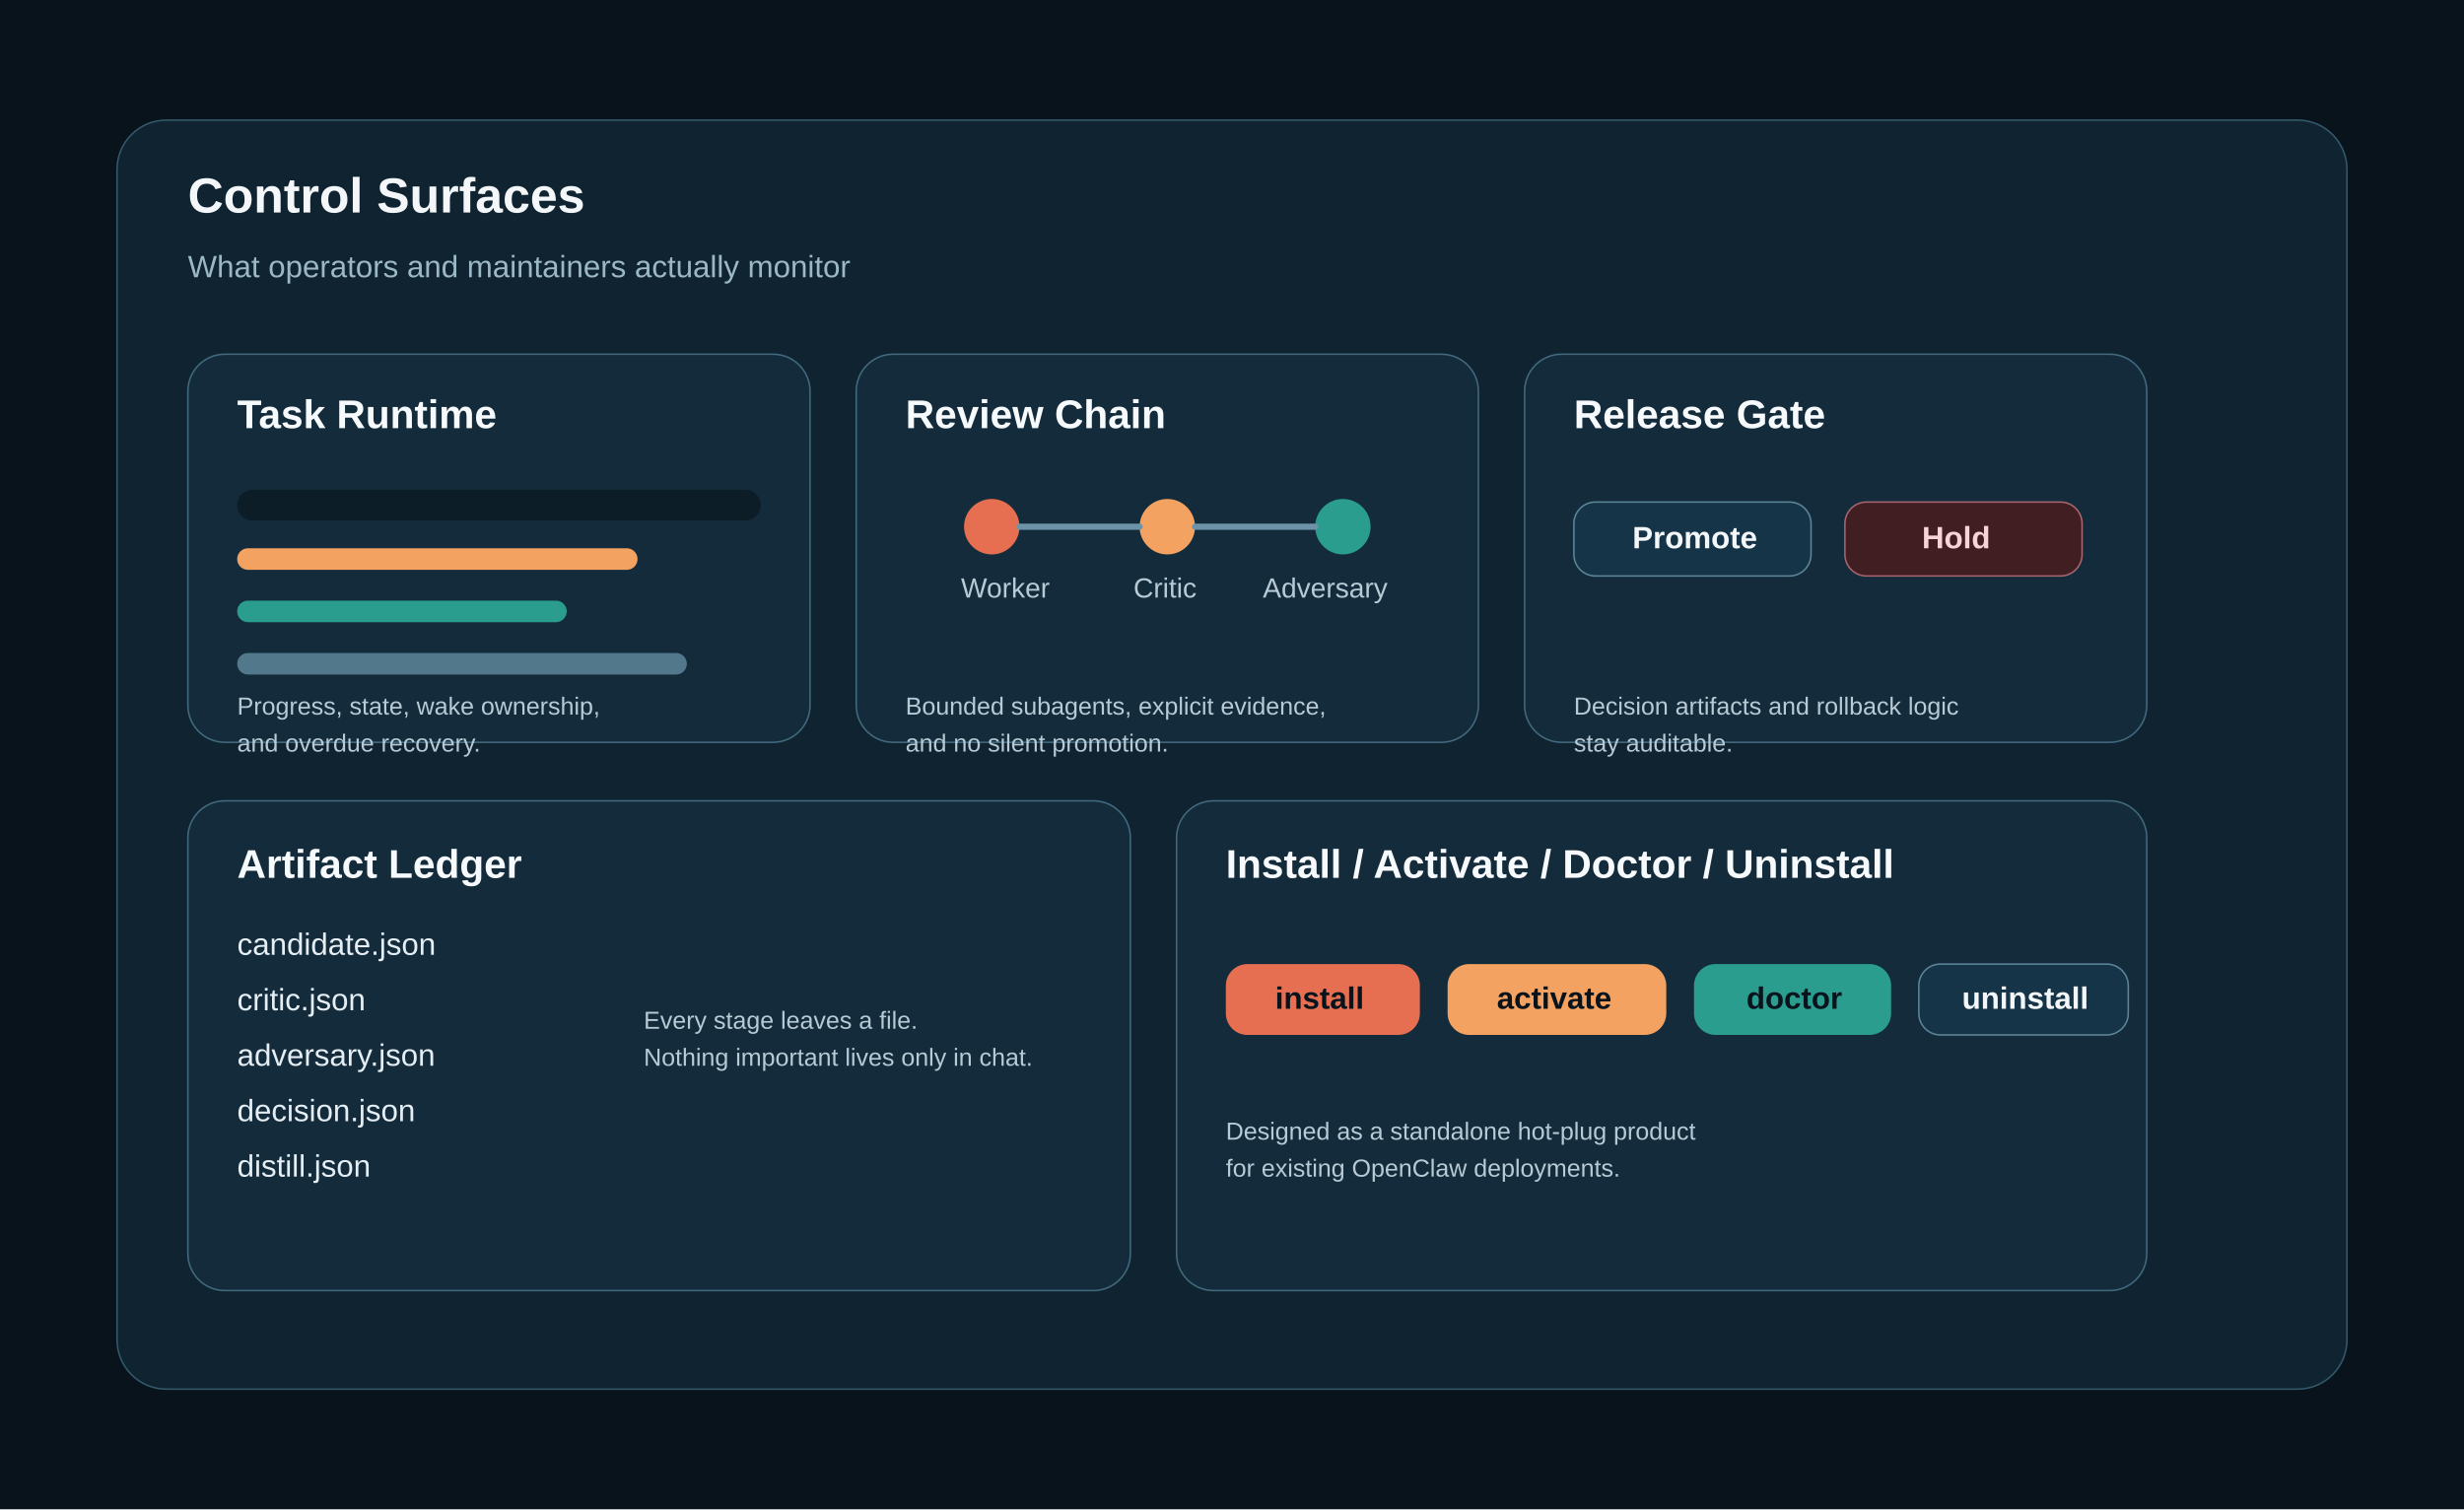
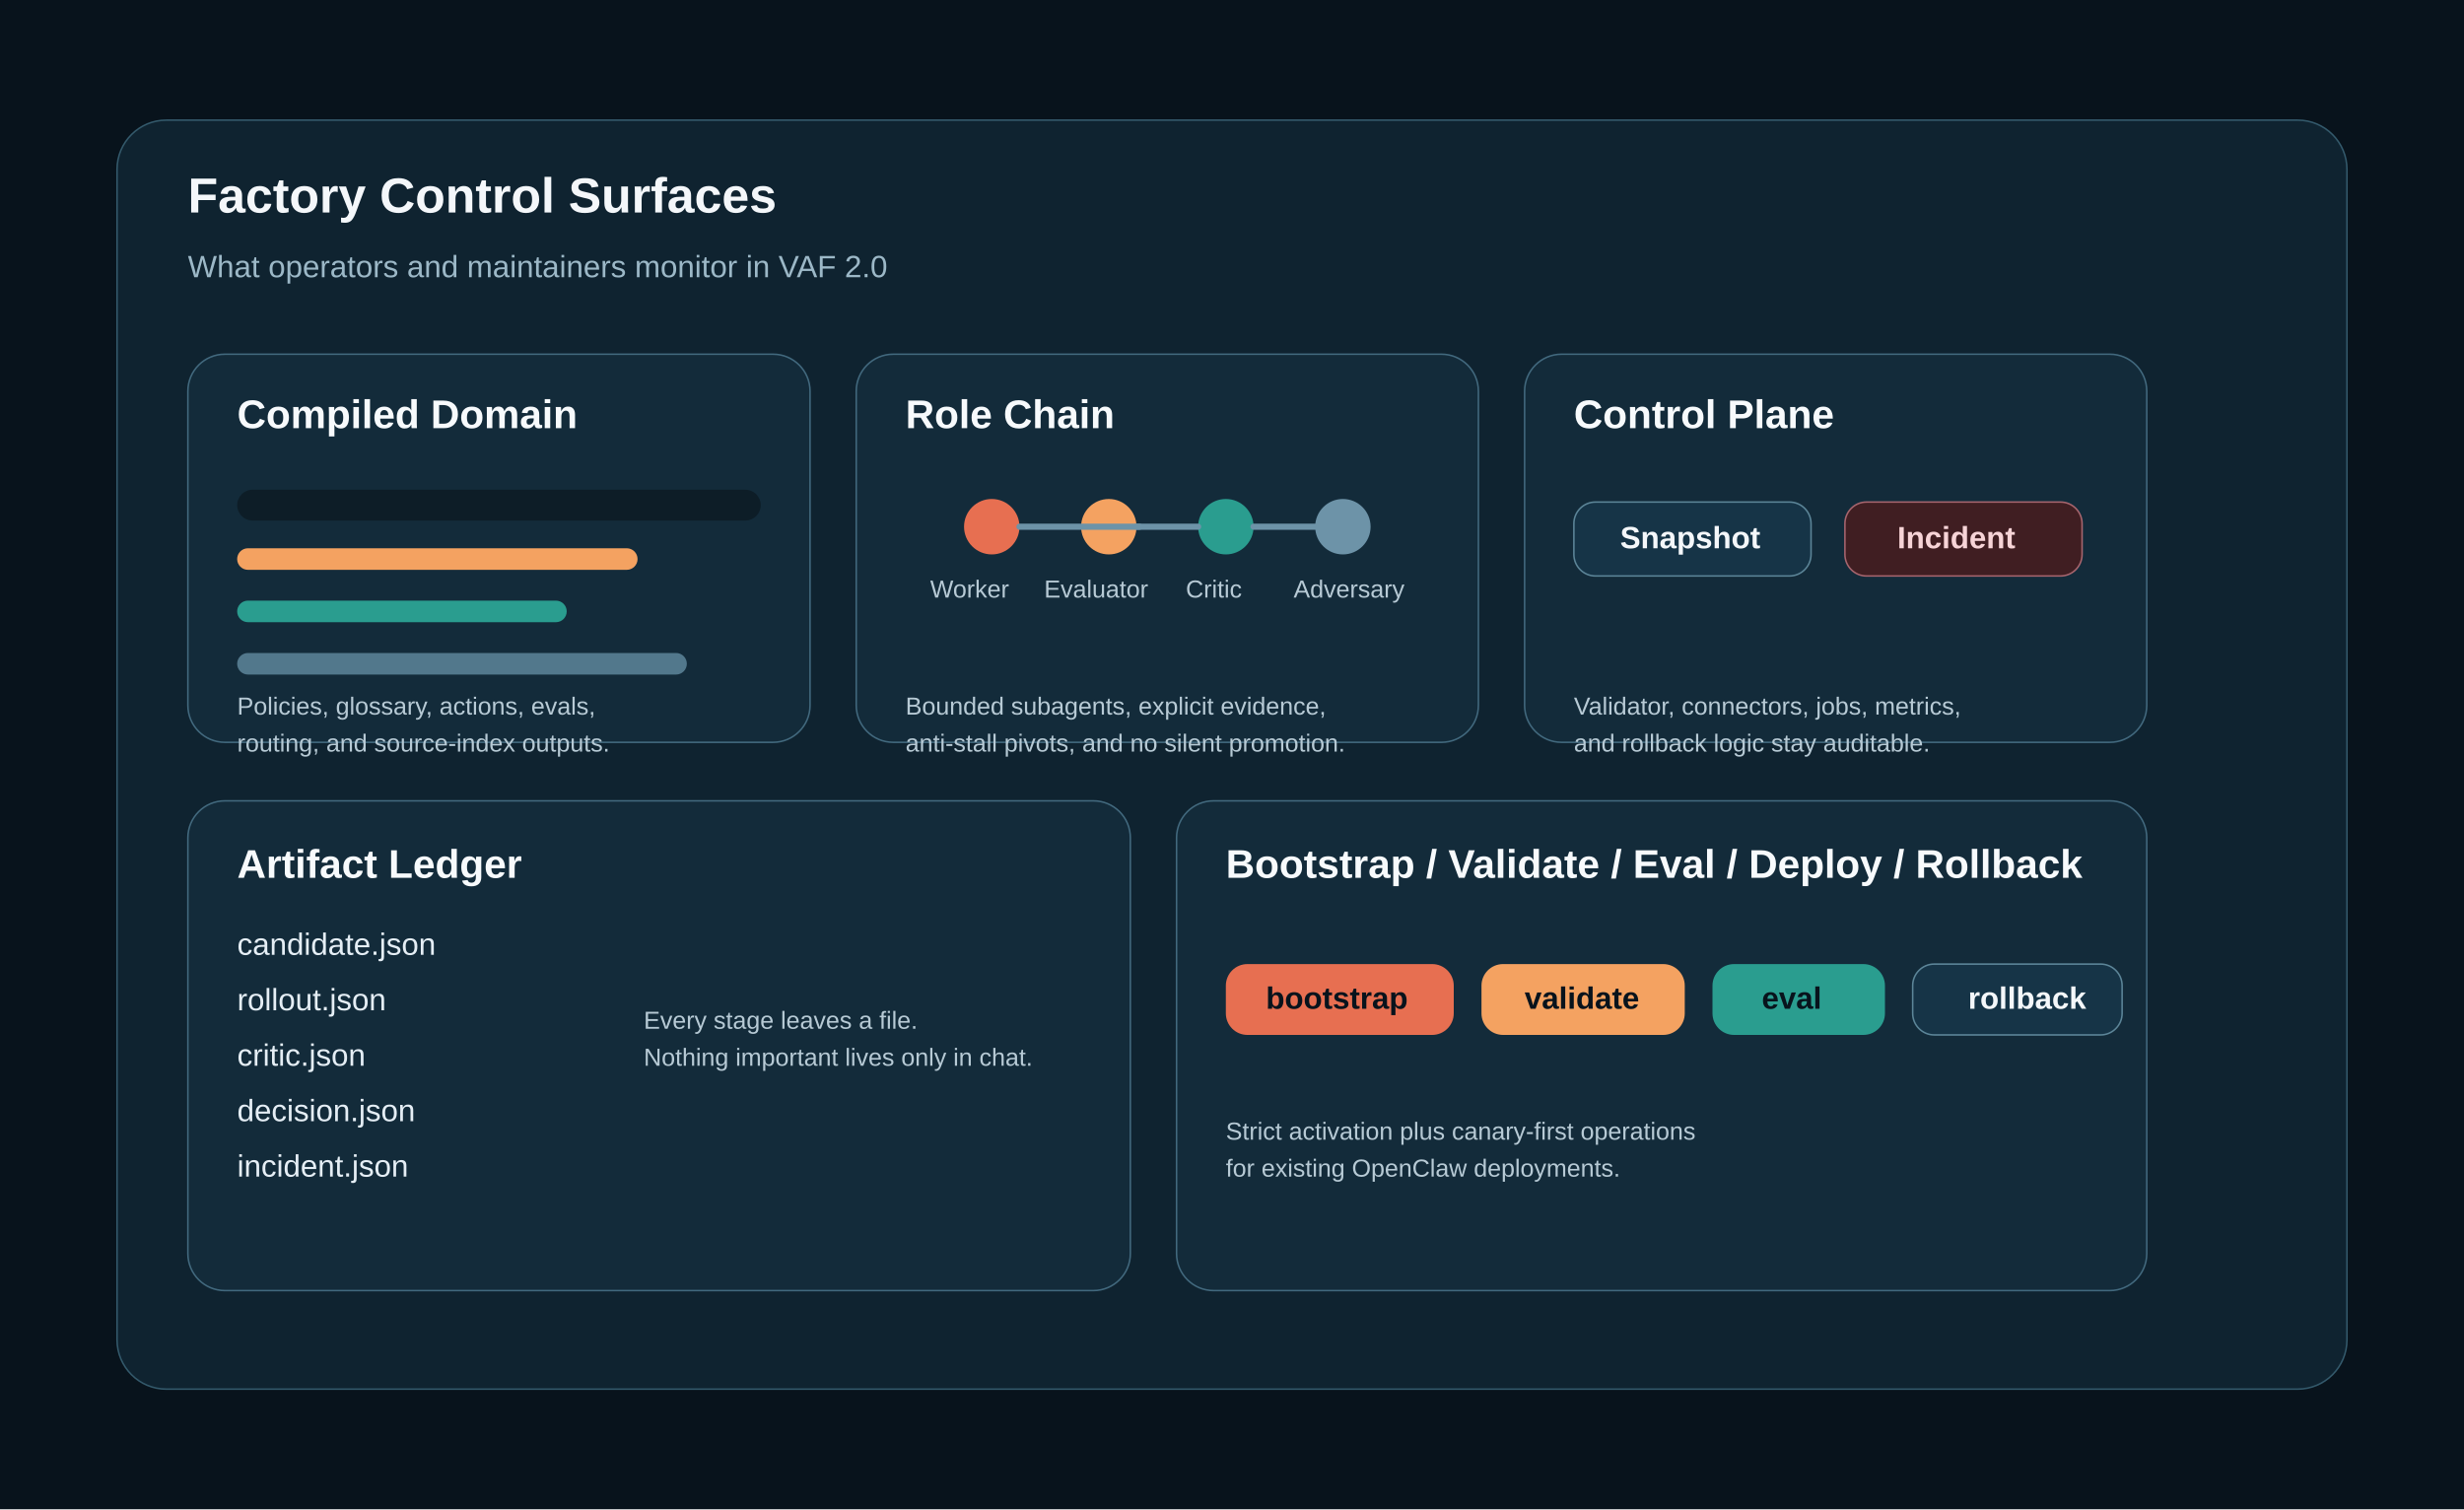
<svg xmlns="http://www.w3.org/2000/svg" width="1600" height="980" viewBox="0 0 1600 980" fill="none">
  <rect width="1600" height="980" fill="#08131C" />
  <rect x="76" y="78" width="1448" height="824" rx="32" fill="#0F2330" stroke="#33596B" />
-   <text x="122" y="138" fill="#F4F7FA" font-family="Arial, Helvetica, sans-serif" font-size="32" font-weight="700">Control Surfaces</text>
-   <text x="122" y="180" fill="#9CB8C7" font-family="Arial, Helvetica, sans-serif" font-size="20">What operators and maintainers actually monitor</text>
+   <text x="122" y="138" fill="#F4F7FA" font-family="Arial, Helvetica, sans-serif" font-size="32" font-weight="700">Factory Control Surfaces</text>
+   <text x="122" y="180" fill="#9CB8C7" font-family="Arial, Helvetica, sans-serif" font-size="20">What operators and maintainers monitor in VAF 2.0</text>
  <rect x="122" y="230" width="404" height="252" rx="24" fill="#132B3A" stroke="#42697E" />
-   <text x="154" y="278" fill="#F7FAFC" font-family="Arial, Helvetica, sans-serif" font-size="26" font-weight="700">Task Runtime</text>
+   <text x="154" y="278" fill="#F7FAFC" font-family="Arial, Helvetica, sans-serif" font-size="26" font-weight="700">Compiled Domain</text>
  <rect x="154" y="318" width="340" height="20" rx="10" fill="#0D1D27" />
  <rect x="154" y="356" width="260" height="14" rx="7" fill="#F4A261" />
  <rect x="154" y="390" width="214" height="14" rx="7" fill="#2A9D8F" />
  <rect x="154" y="424" width="292" height="14" rx="7" fill="#52788C" />
  <text x="154" y="464" fill="#B7CAD5" font-family="Arial, Helvetica, sans-serif" font-size="16">
-     <tspan x="154" dy="0">Progress, state, wake ownership,</tspan>
-     <tspan x="154" dy="24">and overdue recovery.</tspan>
+     <tspan x="154" dy="0">Policies, glossary, actions, evals,</tspan>
+     <tspan x="154" dy="24">routing, and source-index outputs.</tspan>
  </text>
  <rect x="556" y="230" width="404" height="252" rx="24" fill="#132B3A" stroke="#42697E" />
-   <text x="588" y="278" fill="#F7FAFC" font-family="Arial, Helvetica, sans-serif" font-size="26" font-weight="700">Review Chain</text>
+   <text x="588" y="278" fill="#F7FAFC" font-family="Arial, Helvetica, sans-serif" font-size="26" font-weight="700">Role Chain</text>
  <circle cx="644" cy="342" r="18" fill="#E76F51" />
-   <circle cx="758" cy="342" r="18" fill="#F4A261" />
-   <circle cx="872" cy="342" r="18" fill="#2A9D8F" />
+   <circle cx="720" cy="342" r="18" fill="#F4A261" />
+   <circle cx="796" cy="342" r="18" fill="#2A9D8F" />
+   <circle cx="872" cy="342" r="18" fill="#6D93A8" />
  <path d="M662 342H740" stroke="#6D93A8" stroke-width="4" stroke-linecap="round" />
-   <path d="M776 342H854" stroke="#6D93A8" stroke-width="4" stroke-linecap="round" />
-   <text x="624" y="388" fill="#B7CAD5" font-family="Arial, Helvetica, sans-serif" font-size="18">Worker</text>
-   <text x="736" y="388" fill="#B7CAD5" font-family="Arial, Helvetica, sans-serif" font-size="18">Critic</text>
-   <text x="820" y="388" fill="#B7CAD5" font-family="Arial, Helvetica, sans-serif" font-size="18">Adversary</text>
+   <path d="M738 342H778" stroke="#6D93A8" stroke-width="4" stroke-linecap="round" />
+   <path d="M814 342H854" stroke="#6D93A8" stroke-width="4" stroke-linecap="round" />
+   <text x="604" y="388" fill="#B7CAD5" font-family="Arial, Helvetica, sans-serif" font-size="16">Worker</text>
+   <text x="678" y="388" fill="#B7CAD5" font-family="Arial, Helvetica, sans-serif" font-size="16">Evaluator</text>
+   <text x="770" y="388" fill="#B7CAD5" font-family="Arial, Helvetica, sans-serif" font-size="16">Critic</text>
+   <text x="840" y="388" fill="#B7CAD5" font-family="Arial, Helvetica, sans-serif" font-size="16">Adversary</text>
  <text x="588" y="464" fill="#B7CAD5" font-family="Arial, Helvetica, sans-serif" font-size="16">
    <tspan x="588" dy="0">Bounded subagents, explicit evidence,</tspan>
-     <tspan x="588" dy="24">and no silent promotion.</tspan>
+     <tspan x="588" dy="24">anti-stall pivots, and no silent promotion.</tspan>
  </text>
  <rect x="990" y="230" width="404" height="252" rx="24" fill="#132B3A" stroke="#42697E" />
-   <text x="1022" y="278" fill="#F7FAFC" font-family="Arial, Helvetica, sans-serif" font-size="26" font-weight="700">Release Gate</text>
+   <text x="1022" y="278" fill="#F7FAFC" font-family="Arial, Helvetica, sans-serif" font-size="26" font-weight="700">Control Plane</text>
  <rect x="1022" y="326" width="154" height="48" rx="14" fill="#163447" stroke="#5C8598" />
-   <text x="1060" y="356" fill="#F4F7FA" font-family="Arial, Helvetica, sans-serif" font-size="20" font-weight="700">Promote</text>
+   <text x="1052" y="356" fill="#F4F7FA" font-family="Arial, Helvetica, sans-serif" font-size="20" font-weight="700">Snapshot</text>
  <rect x="1198" y="326" width="154" height="48" rx="14" fill="#401E22" stroke="#A7656E" />
-   <text x="1248" y="356" fill="#F7D4D7" font-family="Arial, Helvetica, sans-serif" font-size="20" font-weight="700">Hold</text>
+   <text x="1232" y="356" fill="#F7D4D7" font-family="Arial, Helvetica, sans-serif" font-size="20" font-weight="700">Incident</text>
  <text x="1022" y="464" fill="#B7CAD5" font-family="Arial, Helvetica, sans-serif" font-size="16">
-     <tspan x="1022" dy="0">Decision artifacts and rollback logic</tspan>
-     <tspan x="1022" dy="24">stay auditable.</tspan>
+     <tspan x="1022" dy="0">Validator, connectors, jobs, metrics,</tspan>
+     <tspan x="1022" dy="24">and rollback logic stay auditable.</tspan>
  </text>
  <rect x="122" y="520" width="612" height="318" rx="24" fill="#132B3A" stroke="#42697E" />
  <text x="154" y="570" fill="#F7FAFC" font-family="Arial, Helvetica, sans-serif" font-size="26" font-weight="700">Artifact Ledger</text>
  <text x="154" y="620" fill="#E5EEF5" font-family="Arial, Helvetica, sans-serif" font-size="20">candidate.json</text>
-   <text x="154" y="656" fill="#E5EEF5" font-family="Arial, Helvetica, sans-serif" font-size="20">critic.json</text>
-   <text x="154" y="692" fill="#E5EEF5" font-family="Arial, Helvetica, sans-serif" font-size="20">adversary.json</text>
+   <text x="154" y="656" fill="#E5EEF5" font-family="Arial, Helvetica, sans-serif" font-size="20">rollout.json</text>
+   <text x="154" y="692" fill="#E5EEF5" font-family="Arial, Helvetica, sans-serif" font-size="20">critic.json</text>
  <text x="154" y="728" fill="#E5EEF5" font-family="Arial, Helvetica, sans-serif" font-size="20">decision.json</text>
-   <text x="154" y="764" fill="#E5EEF5" font-family="Arial, Helvetica, sans-serif" font-size="20">distill.json</text>
+   <text x="154" y="764" fill="#E5EEF5" font-family="Arial, Helvetica, sans-serif" font-size="20">incident.json</text>
  <text x="418" y="668" fill="#B7CAD5" font-family="Arial, Helvetica, sans-serif" font-size="16">
    <tspan x="418" dy="0">Every stage leaves a file.</tspan>
    <tspan x="418" dy="24">Nothing important lives only in chat.</tspan>
  </text>
  <rect x="764" y="520" width="630" height="318" rx="24" fill="#132B3A" stroke="#42697E" />
-   <text x="796" y="570" fill="#F7FAFC" font-family="Arial, Helvetica, sans-serif" font-size="26" font-weight="700">Install / Activate / Doctor / Uninstall</text>
-   <rect x="796" y="626" width="126" height="46" rx="14" fill="#E76F51" />
-   <text x="828" y="655" fill="#08131C" font-family="Arial, Helvetica, sans-serif" font-size="20" font-weight="700">install</text>
-   <rect x="940" y="626" width="142" height="46" rx="14" fill="#F4A261" />
-   <text x="972" y="655" fill="#08131C" font-family="Arial, Helvetica, sans-serif" font-size="20" font-weight="700">activate</text>
-   <rect x="1100" y="626" width="128" height="46" rx="14" fill="#2A9D8F" />
-   <text x="1134" y="655" fill="#08131C" font-family="Arial, Helvetica, sans-serif" font-size="20" font-weight="700">doctor</text>
-   <rect x="1246" y="626" width="136" height="46" rx="14" fill="#163447" stroke="#5C8598" />
-   <text x="1274" y="655" fill="#F4F7FA" font-family="Arial, Helvetica, sans-serif" font-size="20" font-weight="700">uninstall</text>
+   <text x="796" y="570" fill="#F7FAFC" font-family="Arial, Helvetica, sans-serif" font-size="26" font-weight="700">Bootstrap / Validate / Eval / Deploy / Rollback</text>
+   <rect x="796" y="626" width="148" height="46" rx="14" fill="#E76F51" />
+   <text x="822" y="655" fill="#08131C" font-family="Arial, Helvetica, sans-serif" font-size="20" font-weight="700">bootstrap</text>
+   <rect x="962" y="626" width="132" height="46" rx="14" fill="#F4A261" />
+   <text x="990" y="655" fill="#08131C" font-family="Arial, Helvetica, sans-serif" font-size="20" font-weight="700">validate</text>
+   <rect x="1112" y="626" width="112" height="46" rx="14" fill="#2A9D8F" />
+   <text x="1144" y="655" fill="#08131C" font-family="Arial, Helvetica, sans-serif" font-size="20" font-weight="700">eval</text>
+   <rect x="1242" y="626" width="136" height="46" rx="14" fill="#163447" stroke="#5C8598" />
+   <text x="1278" y="655" fill="#F4F7FA" font-family="Arial, Helvetica, sans-serif" font-size="20" font-weight="700">rollback</text>
  <text x="796" y="740" fill="#B7CAD5" font-family="Arial, Helvetica, sans-serif" font-size="16">
-     <tspan x="796" dy="0">Designed as a standalone hot-plug product</tspan>
+     <tspan x="796" dy="0">Strict activation plus canary-first operations</tspan>
    <tspan x="796" dy="24">for existing OpenClaw deployments.</tspan>
  </text>
</svg>
